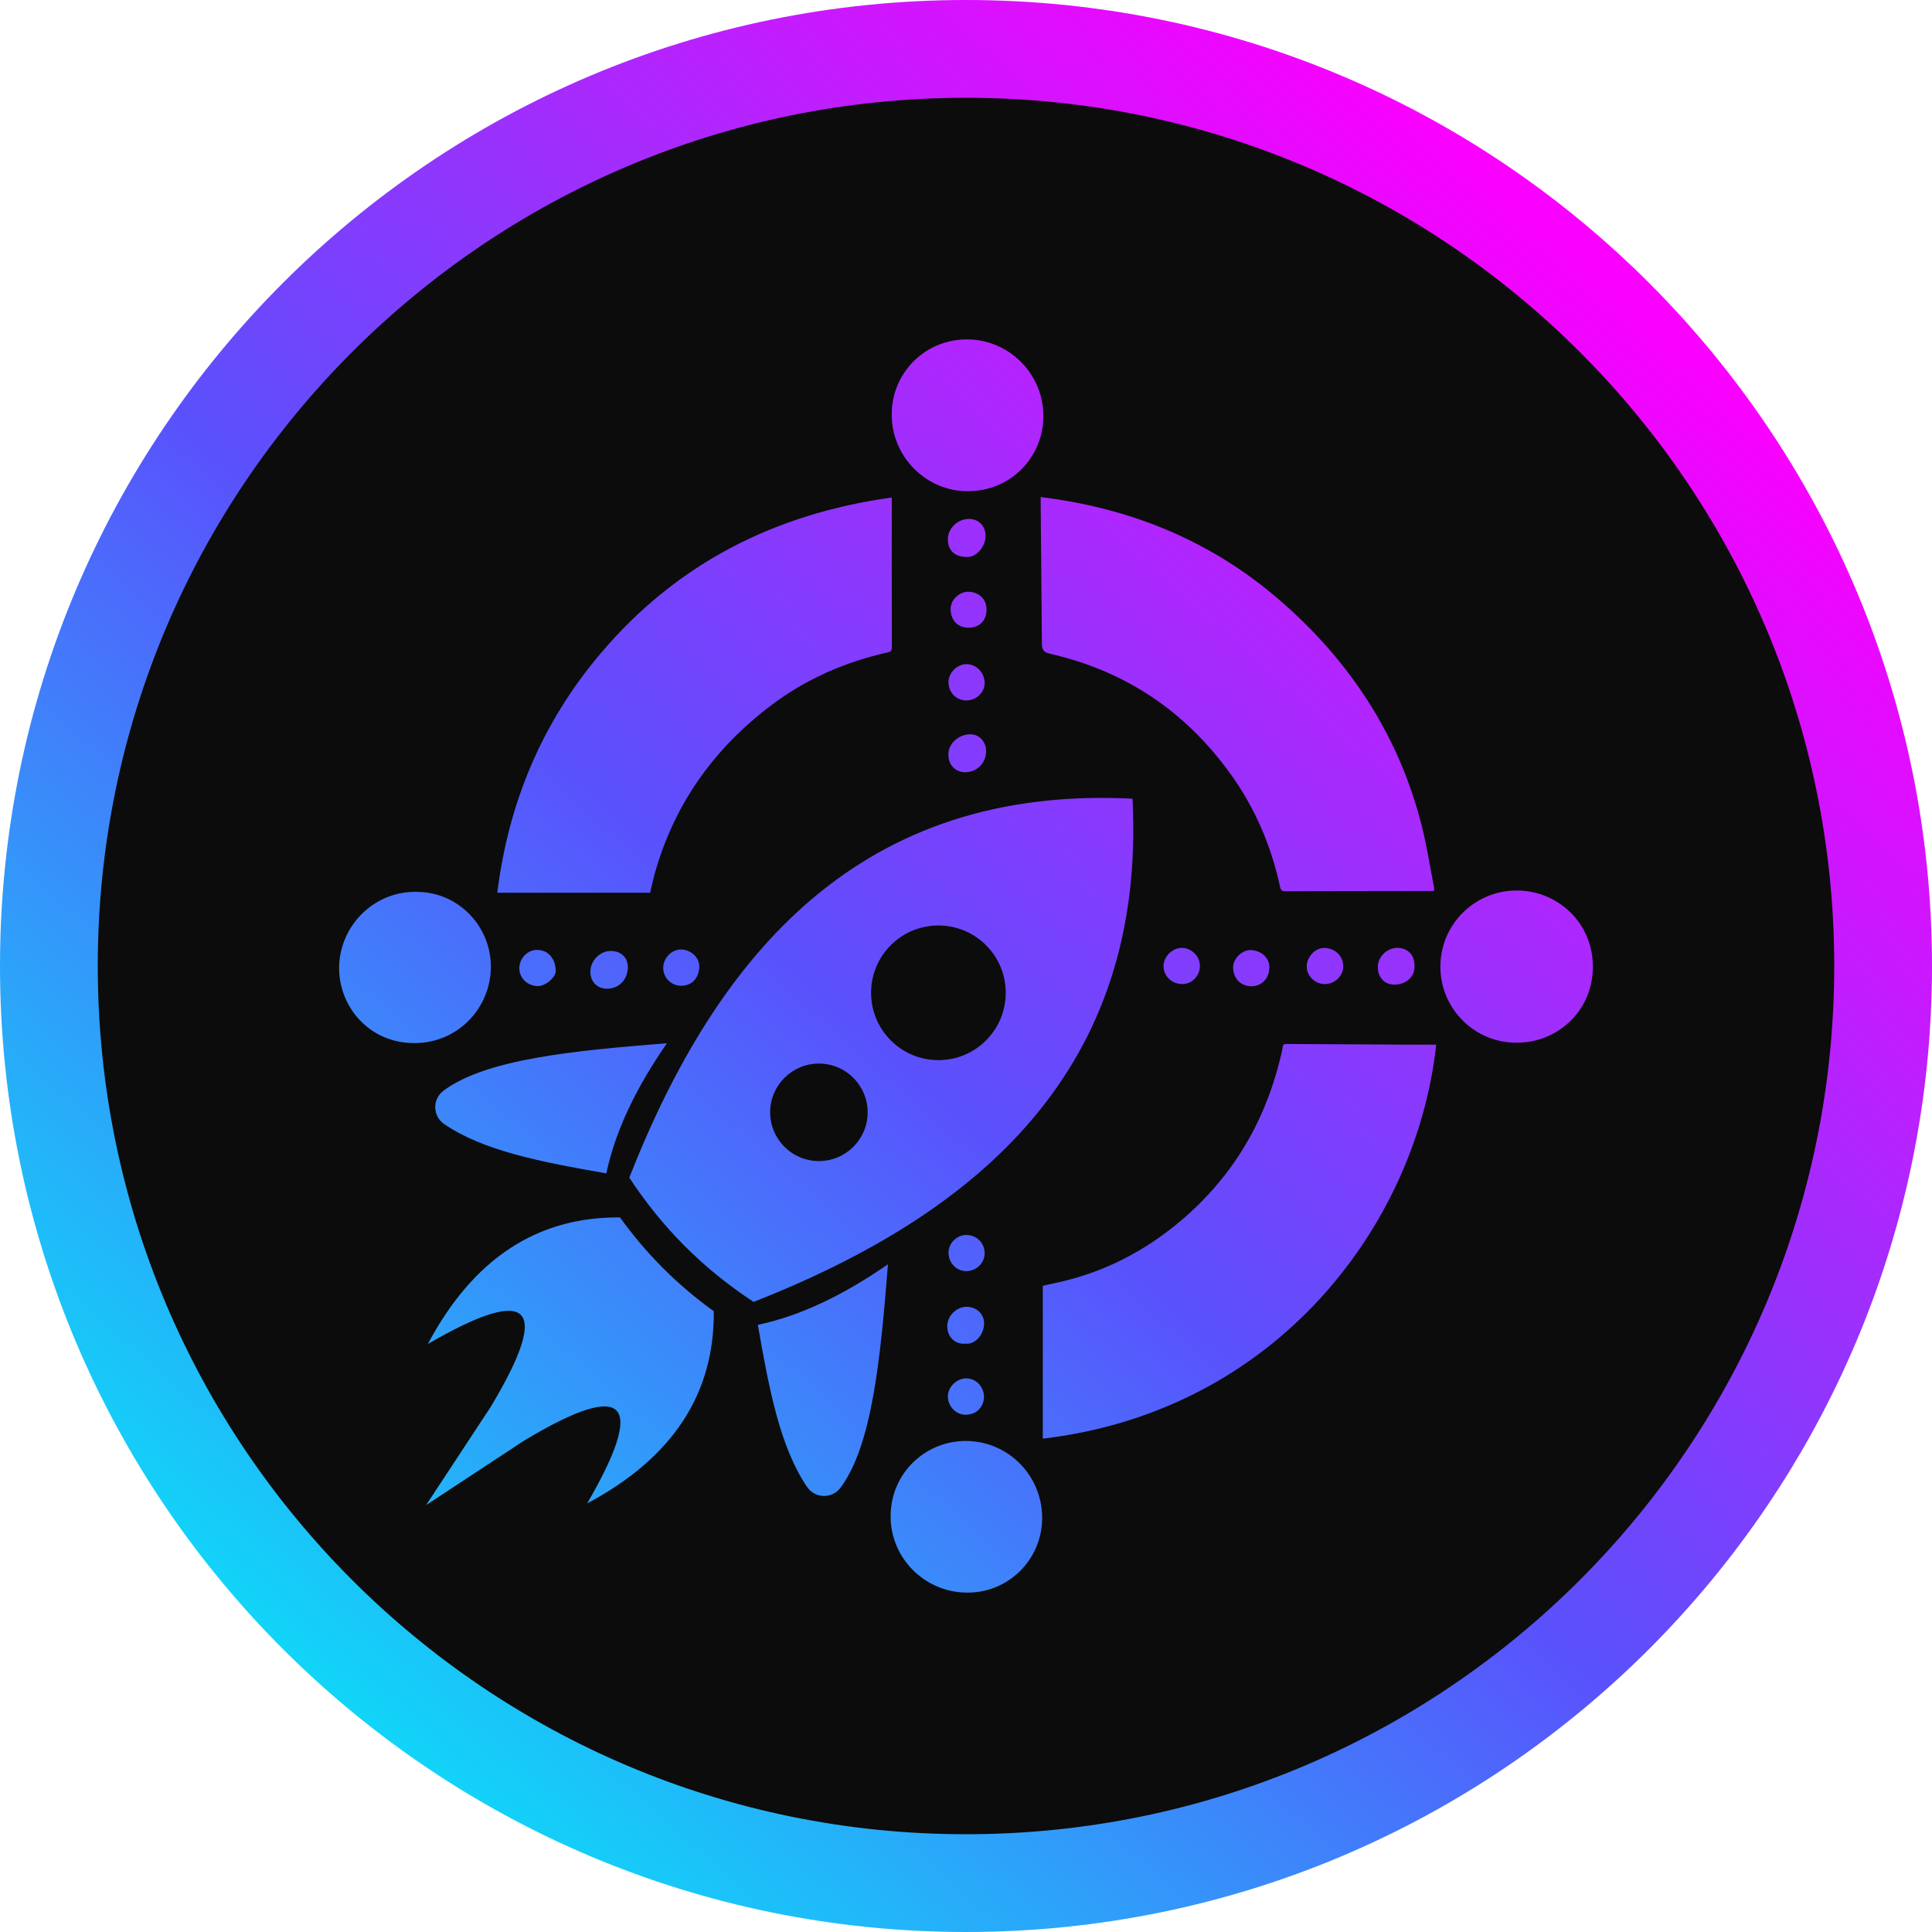
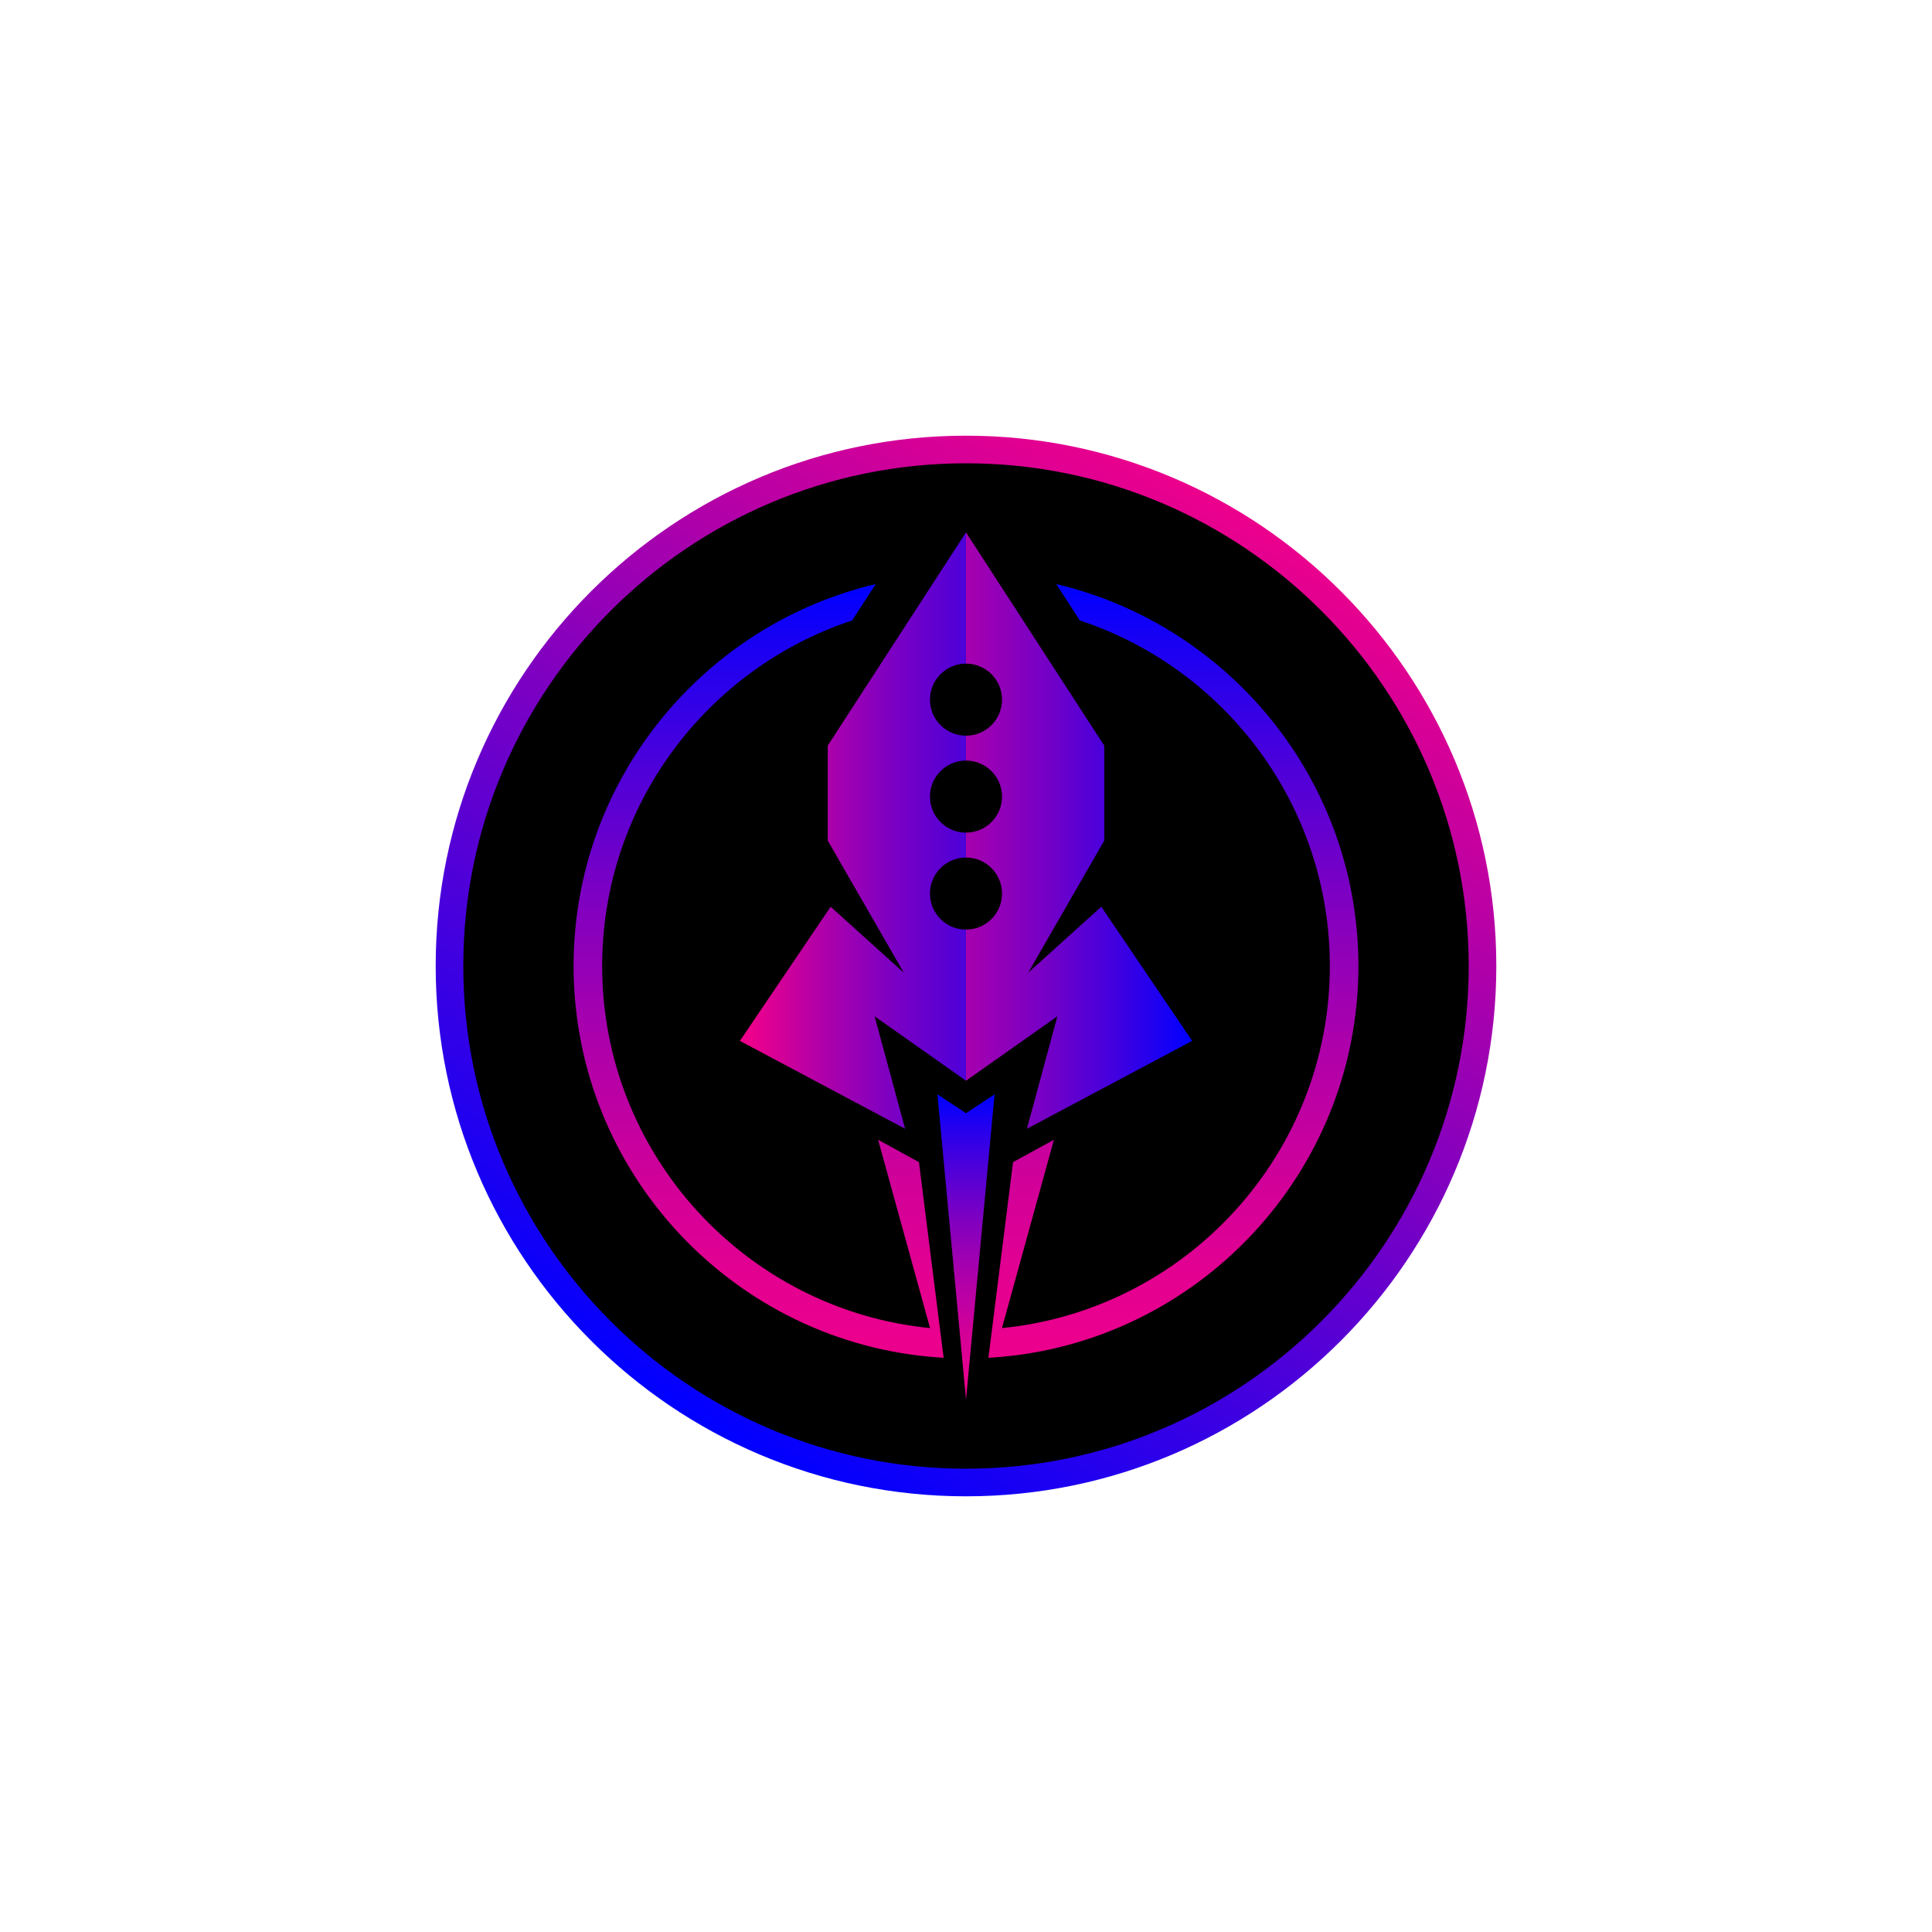
- <svg xmlns="http://www.w3.org/2000/svg" id="Pièce" viewBox="0 0 1905.22 1905.22">
-   <defs>
-     <style>.cls-1{fill:#0c0c0c;}.cls-2{fill:url(#Dégradé_sans_nom_27);}</style>
-     <linearGradient id="Dégradé_sans_nom_27" x1="191.06" y1="1811.2" x2="1569.38" y2="257.25" gradientTransform="matrix(1, 0, 0, 1, 0, 0)" gradientUnits="userSpaceOnUse">
-       <stop offset="0" stop-color="#00f3f7" />
-       <stop offset=".5" stop-color="#5a51fc" />
-       <stop offset="1" stop-color="#fa00ff" />
+ <svg xmlns="http://www.w3.org/2000/svg" version="1.1" id="Layer_1" x="0px" y="0px" viewBox="0 0 1000 1000" style="enable-background:new 0 0 1000 1000;" xml:space="preserve">
+   <style type="text/css">
+ 	.st0{fill:url(#SVGID_1_);}
+ 	.st1{fill:url(#SVGID_2_);}
+ 	.st2{fill:url(#SVGID_3_);}
+ 	.st3{fill:url(#SVGID_4_);}
+ 	.st4{fill:url(#SVGID_5_);}
+ 	.st5{fill:url(#SVGID_6_);}
+ </style>
+   <circle cx="500" cy="500" r="267.34" />
+   <linearGradient id="SVGID_1_" gradientUnits="userSpaceOnUse" x1="637.219" y1="262.33" x2="362.781" y2="737.67">
+     <stop offset="0" style="stop-color:#EC008C" />
+     <stop offset="1" style="stop-color:#0000FF" />
+   </linearGradient>
+   <path class="st0" d="M500,774.49c-151.36,0-274.49-123.14-274.49-274.49S348.64,225.51,500,225.51S774.49,348.65,774.49,500  S651.35,774.49,500,774.49z M500,239.8c-143.47,0-260.2,116.72-260.2,260.2c0,143.47,116.72,260.2,260.2,260.2  c143.47,0,260.2-116.72,260.2-260.2C760.2,356.53,643.47,239.8,500,239.8z" />
+   <g>
+     <linearGradient id="SVGID_2_" gradientUnits="userSpaceOnUse" x1="382.965" y1="429.906" x2="617.032" y2="429.906">
+       <stop offset="0.025" style="stop-color:#EC008C" />
+       <stop offset="0.164" style="stop-color:#B600A6" />
+       <stop offset="0.326" style="stop-color:#7F00C1" />
+       <stop offset="0.483" style="stop-color:#5200D7" />
+       <stop offset="0.632" style="stop-color:#2E00E8" />
+       <stop offset="0.772" style="stop-color:#1500F5" />
+       <stop offset="0.899" style="stop-color:#0500FC" />
+       <stop offset="1" style="stop-color:#0000FF" />
    </linearGradient>
-   </defs>
-   <circle class="cls-2" cx="952.61" cy="952.61" r="952.61" />
-   <g>
-     <path class="cls-1" d="M878.45,932.09c-25.93,25.93-25.93,67.97,0,93.9,25.93,25.93,67.97,25.93,93.9,0,25.93-25.93,25.93-67.97,0-93.9-25.93-25.93-67.97-25.93-93.9,0Z" />
-     <circle class="cls-1" cx="807.54" cy="1096.9" r="48.07" />
-     <path class="cls-1" d="M952.61,96.41c-472.87,0-856.2,383.33-856.2,856.2s383.34,856.2,856.2,856.2,856.2-383.34,856.2-856.2S1425.48,96.41,952.61,96.41Zm449.24,717.2c5.17,20.27,8.3,41.06,12.33,61.61,.17,.85,.02,1.75,.02,3.41-15.27,0-30.17-.02-45.07,0-33.74,.05-67.49,.06-101.23,.3-3.62,.02-4.87-.99-5.62-4.48-8.8-41.05-25.18-78.82-49.93-112.79-43.76-60.04-101.56-99.2-174.07-116.3-1.41-.33-2.81-.72-4.21-1.06q-6.56-1.59-6.6-8.46c-.41-47.19-.82-94.39-1.23-141.58-.01-1.32,0-2.65,0-4.1,88.65,10.83,167.84,43.02,235.45,101.47,69.09,59.73,117.43,132.92,140.16,221.96Zm-6.94,138.45c.45,13.01-10.26,18.77-19.38,18.9-10.04,.15-16.68-6.77-16.83-17.21-.15-9.94,8.96-18.97,19.15-19.02,10.23-.04,17.07,6.9,17.06,17.32Zm-70.31,1.41c-.41,9.24-8.36,16.99-18.13,16.96-9.8-.03-17.93-8.04-17.87-17.57,.06-9.4,8.79-18.49,17.71-18.07,11.26,.53,18.71,9.04,18.28,18.68Zm-72.92,1.58c-.18,10.07-8.09,17.81-18.03,17.55-10.07-.27-17.46-7.47-17.62-18.51-.13-8.72,8.89-17.5,17.43-17.2,12.16,.43,19.36,10.06,18.23,18.17Zm-68.38-2.74c0,9.97-7.77,18.09-17.32,18.1-10.4,.01-18.52-7.71-18.56-17.65-.04-9.39,8.74-18.11,18.14-18.02,9.39,.09,17.74,8.36,17.73,17.58Zm-227.53-617.58c40.63,1.17,75.08,35.55,73.06,79.26-1.72,37.33-31.77,70.19-74.18,70.41-41.53,.22-75.55-34.32-75.26-75.8-.38-39.68,32.35-75.13,76.38-73.86Zm2.08,389.41c8.36,.34,14.95,8.11,14.6,17.22-.46,11.8-9.69,20.59-21.36,20.15-8.52-.33-16.61-6.9-15.78-18.95,.71-10.26,11-18.89,22.54-18.42Zm-23.11-192.86c.25-10.13,9.24-19.32,20.52-19.52,10.08-.18,16.88,7.26,16.65,17.38-.21,8.94-8.36,21.04-19.3,20.07-11.43-.17-18.14-6.81-17.87-17.93Zm.6,141.5c-.06-9.32,8.5-17.89,17.81-17.83,9.76,.06,17.77,8.4,17.84,18.56,.06,9.22-8.22,17.2-17.88,17.23-9.99,.03-17.71-7.77-17.77-17.95Zm19.92-53.79c-9.99,.11-17.56-6.51-17.82-18.1-.2-9.08,8.23-17.33,17.34-17.34,10.39,.21,18.21,6.95,18.07,17.86-.15,11.05-7.32,17.47-17.58,17.59Zm-363.06,25.48c75.36-89.08,172.11-137.87,287.2-153.85,0,1.73,0,2.94,0,4.16,0,47.87-.04,95.73,.12,143.6,.01,3.35-1.16,4.31-4.08,4.96-42.31,9.45-81.24,26.56-115.79,52.82-56.76,43.13-95.84,98.54-114.61,167.72-.73,2.69-1.34,5.41-1.98,8.12-.64,2.69-1.24,5.39-1.92,8.34h-150.74c11.06-88.93,44.06-167.62,101.79-235.86Zm65.5,384.31c-29.68,42.76-50.74,85.53-59.77,128.31-63.96-11.07-121.01-22.11-159.74-48.48-11.66-7.93-12.06-24.78-.72-33.16,42.04-31.12,127.65-39.34,220.23-46.67Zm-145.56-74.12c.01-9.53,8.07-17.91,17.25-17.93,11.06-.02,18.08,8.12,18.66,20.22,.34,7-10.47,15.75-17.94,15.47-10.19-.39-17.99-7.81-17.98-17.77Zm70.06,3.7c-.06-10.8,9.16-20.4,19.75-20.57,10.37-.16,17.53,6.43,17.21,16.64-.34,10.94-8.03,20.26-20.03,20.56-10.02,.25-16.87-6.63-16.93-16.63Zm71.84-3.65c-.2-9.55,7.91-18.21,17.2-18.38,9.65-.17,18.65,7.75,18.38,17.15-.3,10.35-6.6,18.28-17.21,18.63-10.12,.33-18.17-7.54-18.38-17.4Zm-319.61-.13c.08-40.85,33.67-75.65,75.79-75.08,41.19-.36,74.08,33.46,73.84,74.29-.23,38.89-31.12,74.91-75.79,74.84-44.14-.08-73.92-35.75-73.84-74.05Zm244.63,527.94c57.24-98.64,41.14-123.88-62-62l-96.82,63.67h0l63.67-96.82c61.89-103.14,36.64-119.23-62-62,44.58-83.96,107.74-125.57,189.47-124.83,25.82,35.85,56.66,66.69,92.51,92.51,.74,81.73-40.87,144.89-124.83,189.47Zm41.51-321.25c87.77-223.18,229.76-387.18,496.24-373.65h0c13.54,266.48-150.46,408.48-373.65,496.24-49.41-32.32-90.28-73.19-122.6-122.6Zm331.31,163.75c-8.39,.97-17.37-5.07-17.77-16.65-.35-10.07,8.5-19.42,18.57-19.66,9.72-.24,17.35,6.5,17.76,15.38,.52,11.26-8.54,22.27-18.55,20.93Zm18.47,52.5c-.01,8.22-5.94,17.66-18.35,17.59-9.43-.05-17.23-8.29-17.28-18.18-.05-9.08,8.74-17.68,18.07-17.66,9.7,.02,17.52,8.14,17.56,18.25Zm-17.55-124.01c-9.67,0-17.42-8.13-17.44-18.27-.02-9.15,8.17-17.38,17.31-17.4,10.44-.03,18.36,7.8,18.32,18.1-.04,9.69-8.21,17.58-18.19,17.57Zm-123.81,213.44c-8.39,11.33-25.23,10.94-33.16-.72-26.37-38.73-37.41-95.78-48.48-159.74,42.78-9.02,85.55-30.09,128.31-59.77-7.32,92.58-15.55,178.18-46.67,220.23Zm124.72,103.57c-41.62-.02-75.71-34-75.44-75.65,.28-42.61,34.74-74.16,74.5-73.88,41.4,.28,74.67,33.77,74.93,75.37,.26,41.7-33.58,74.58-74,74.17Zm74.63-151.79v-150.79c5.51-1.2,10.92-2.34,16.31-3.57,44.55-10.13,84-30.45,118.88-59.77,50.27-42.26,82.75-95.59,98.57-159.2,1.05-4.22,2.18-8.44,2.75-12.73,.36-2.7,1.48-3.17,3.89-3.16,41.02,.27,82.05,.47,123.07,.66,8.06,.04,16.11,0,24.49,0-19.18,176.64-156.57,361.28-387.97,388.54Zm467.41-390.52c-40.92,.51-75.13-32.93-75.33-74.46-.2-41.86,33.36-75.36,74.97-75.6,39.59-.22,75.32,30.73,75.38,75.08,.06,44.31-35.79,75.34-75.02,74.98Z" />
+     <path class="st1" d="M382.96,538.76l85.51,45.48l-15.78-58.21l47.3,33.35v-78.22c-10.3,0-18.65-8.35-18.65-18.65   c0-10.3,8.35-18.65,18.65-18.65v-12.89c-10.3,0-18.65-8.35-18.65-18.65c0-10.29,8.35-18.64,18.65-18.64v-12.89   c-10.3,0-18.65-8.35-18.65-18.65c0-10.3,8.35-18.65,18.65-18.65v-67.92l-71.56,110.37v49.13l39.37,68.4l-37.86-34.14L382.96,538.76   z" />
+     <linearGradient id="SVGID_3_" gradientUnits="userSpaceOnUse" x1="382.95" y1="429.906" x2="617.047" y2="429.906">
+       <stop offset="0" style="stop-color:#EC008C" />
+       <stop offset="0.11" style="stop-color:#E7008E" />
+       <stop offset="0.24" style="stop-color:#D90095" />
+       <stop offset="0.378" style="stop-color:#C100A1" />
+       <stop offset="0.524" style="stop-color:#A000B1" />
+       <stop offset="0.674" style="stop-color:#7600C5" />
+       <stop offset="0.829" style="stop-color:#4200DF" />
+       <stop offset="0.985" style="stop-color:#0600FC" />
+       <stop offset="1" style="stop-color:#0000FF" />
+     </linearGradient>
+     <path class="st2" d="M518.65,362.14c0,10.3-8.35,18.65-18.65,18.65v12.89c10.3,0,18.65,8.35,18.65,18.64   c0,10.3-8.35,18.65-18.65,18.65v12.89c10.3,0,18.65,8.35,18.65,18.65c0,10.3-8.35,18.65-18.65,18.65v78.22l47.3-33.35l-15.76,58.21   l85.51-45.48l-47.01-69.43l-37.84,34.13l39.37-68.38l-4.49,7.78l4.48-7.78v-49.13L500,275.57v67.92   C510.3,343.49,518.65,351.84,518.65,362.14z" />
+     <linearGradient id="SVGID_4_" gradientUnits="userSpaceOnUse" x1="500.006" y1="724.429" x2="500.006" y2="566.452">
+       <stop offset="0" style="stop-color:#EC008C" />
+       <stop offset="0.092" style="stop-color:#E50090" />
+       <stop offset="0.228" style="stop-color:#D10099" />
+       <stop offset="0.392" style="stop-color:#B000A9" />
+       <stop offset="0.577" style="stop-color:#8300BF" />
+       <stop offset="0.779" style="stop-color:#4800DC" />
+       <stop offset="0.993" style="stop-color:#0200FE" />
+       <stop offset="1" style="stop-color:#0000FF" />
+     </linearGradient>
+     <polygon class="st3" points="500.01,576.17 485.22,566.45 500.01,724.43 514.79,566.45  " />
+     <g>
+       <linearGradient id="SVGID_5_" gradientUnits="userSpaceOnUse" x1="607.356" y1="702.799" x2="607.356" y2="302.318">
+         <stop offset="0" style="stop-color:#EC008C" />
+         <stop offset="0.092" style="stop-color:#E50090" />
+         <stop offset="0.228" style="stop-color:#D10099" />
+         <stop offset="0.392" style="stop-color:#B000A9" />
+         <stop offset="0.577" style="stop-color:#8300BF" />
+         <stop offset="0.779" style="stop-color:#4800DC" />
+         <stop offset="0.993" style="stop-color:#0200FE" />
+         <stop offset="1" style="stop-color:#0000FF" />
+       </linearGradient>
+       <path class="st4" d="M546.72,302.32l12.21,18.82C634,345.91,688.32,416.73,688.32,500c0,97.56-74.57,178.04-169.7,187.41    l26.89-97.48l-21.16,11.59l-10.86,86.32l-1.89,14.96c0.95-0.06,1.89-0.12,2.82-0.18c105.3-7.42,188.69-95.46,188.69-202.61    C703.11,404.08,636.27,323.47,546.72,302.32z" />
+       <linearGradient id="SVGID_6_" gradientUnits="userSpaceOnUse" x1="392.65" y1="702.799" x2="392.65" y2="302.318">
+         <stop offset="0" style="stop-color:#EC008C" />
+         <stop offset="0.092" style="stop-color:#E50090" />
+         <stop offset="0.228" style="stop-color:#D10099" />
+         <stop offset="0.392" style="stop-color:#B000A9" />
+         <stop offset="0.577" style="stop-color:#8300BF" />
+         <stop offset="0.779" style="stop-color:#4800DC" />
+         <stop offset="0.993" style="stop-color:#0200FE" />
+         <stop offset="1" style="stop-color:#0000FF" />
+       </linearGradient>
+       <path class="st5" d="M475.65,601.52l-21.15-11.59l26.89,97.48c-95.15-9.37-169.71-89.85-169.71-187.41    c0-83.26,54.32-154.07,129.38-178.86l12.21-18.82C363.72,323.49,296.89,404.09,296.89,500c0,107.16,83.41,195.19,188.71,202.61    c0.94,0.06,1.87,0.12,2.82,0.18l-1.89-14.96L475.65,601.52z" />
+     </g>
  </g>
</svg>
